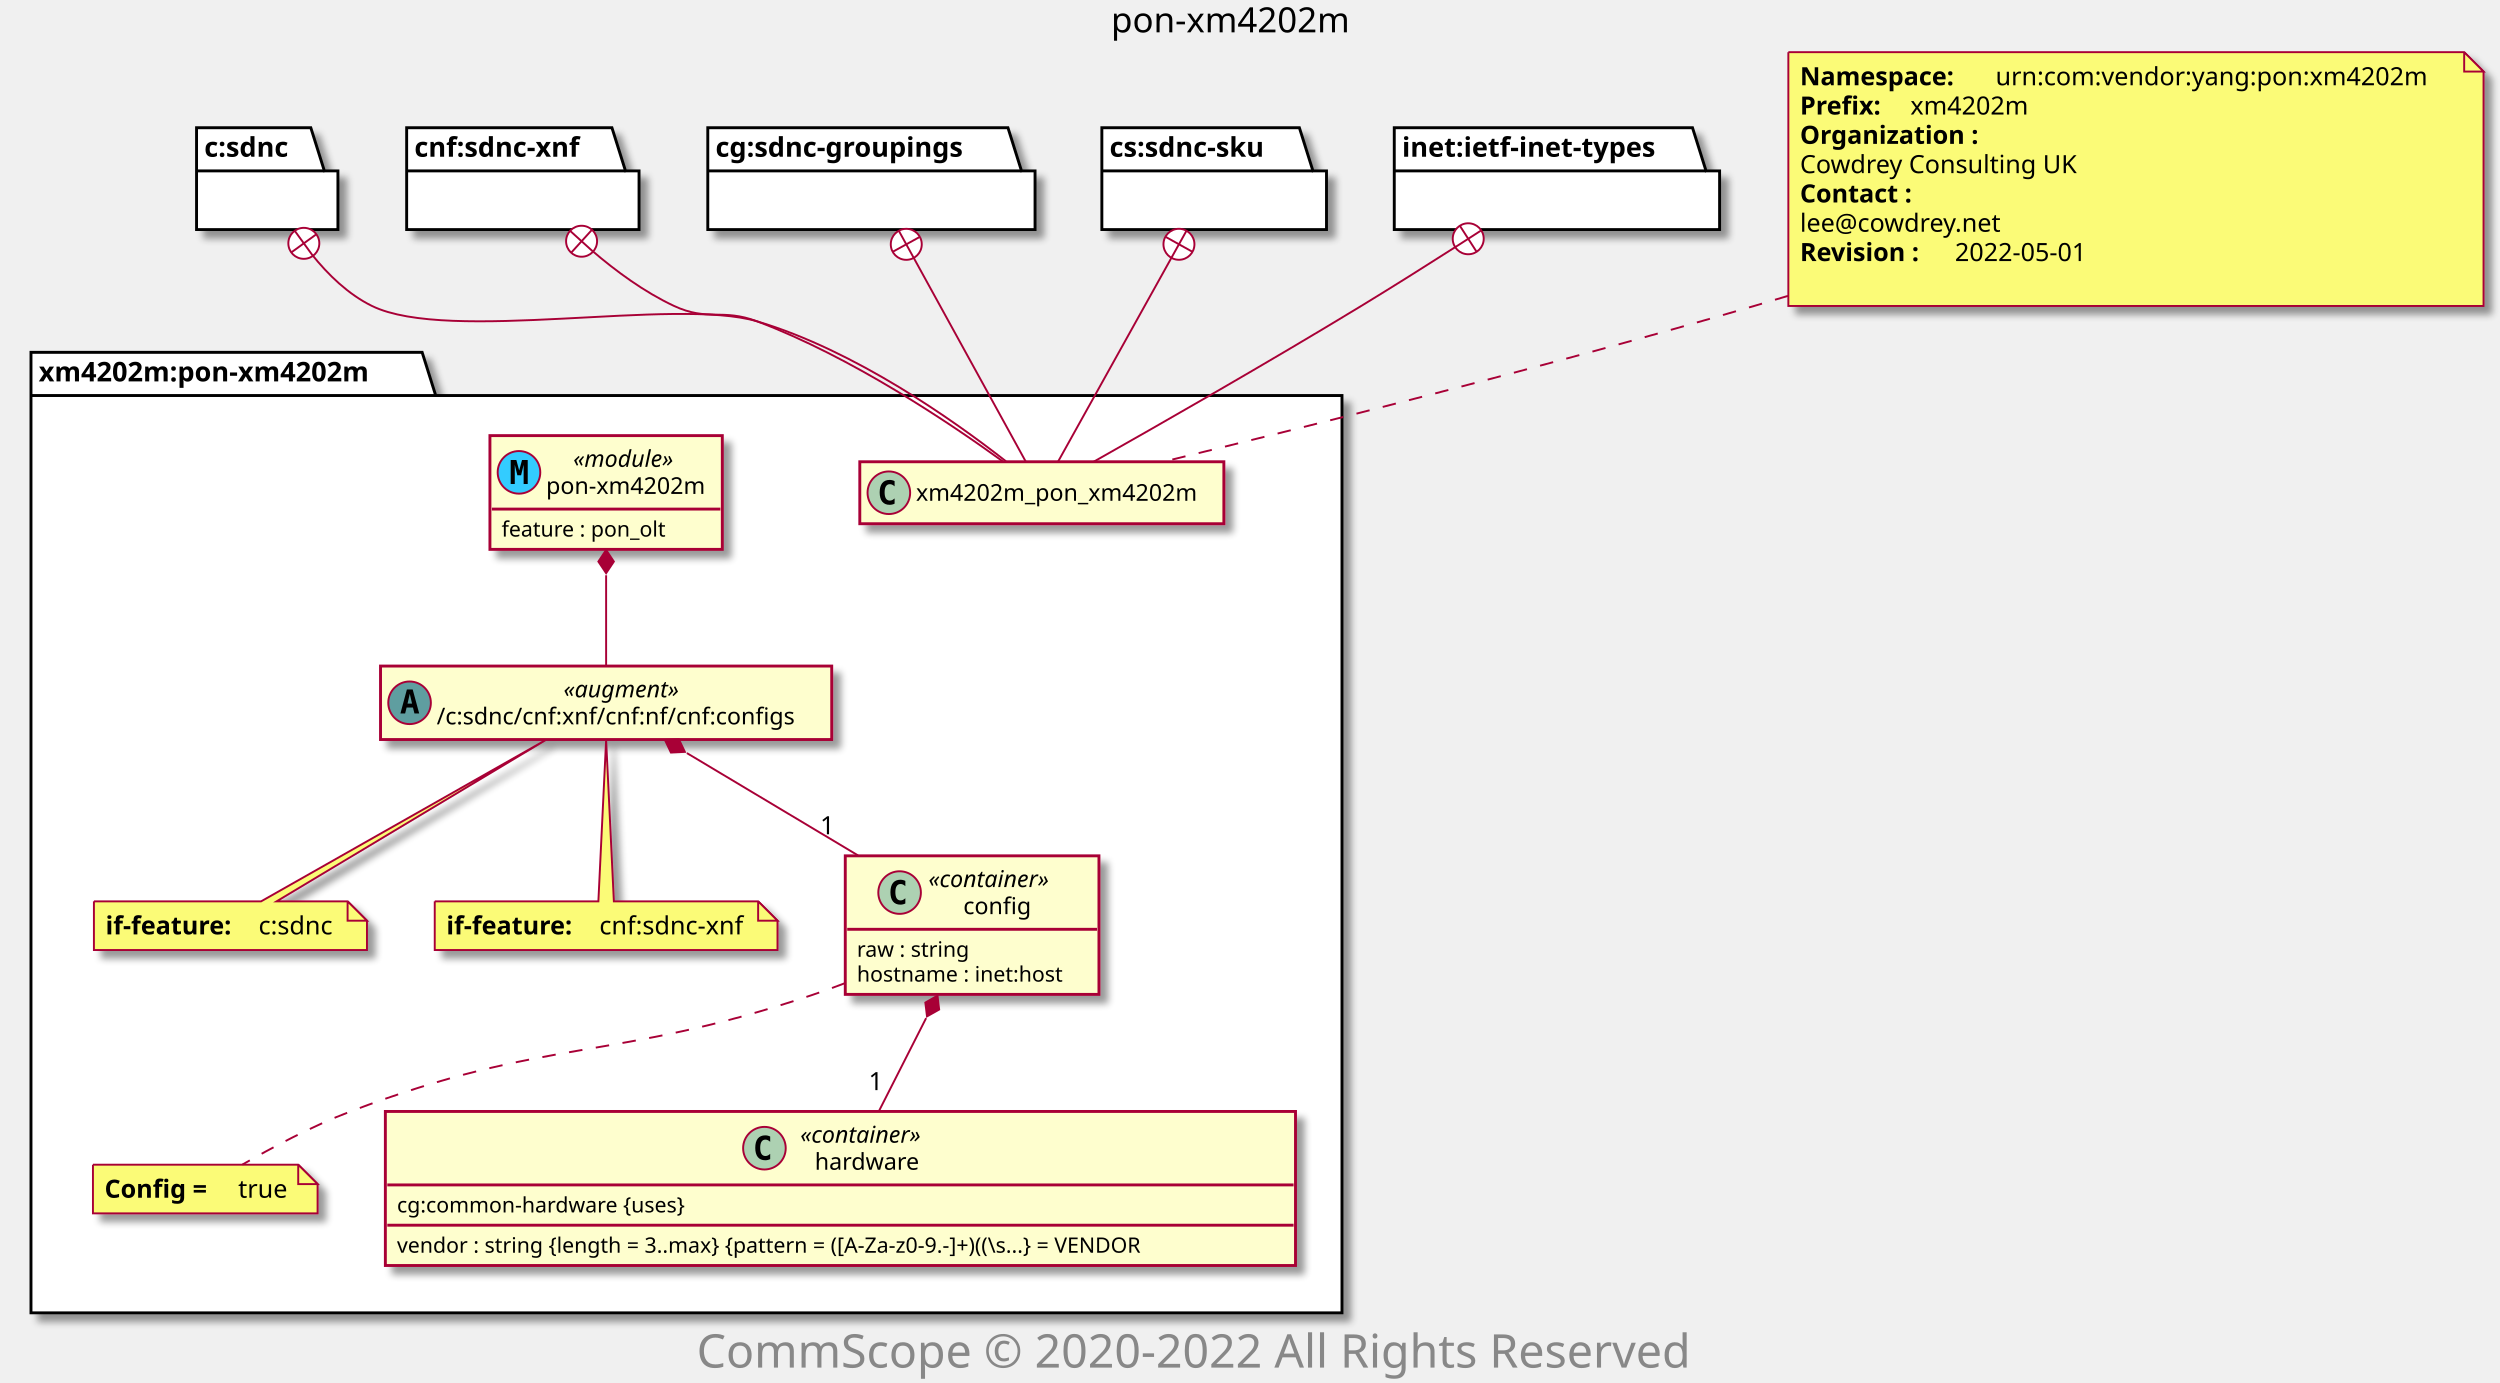
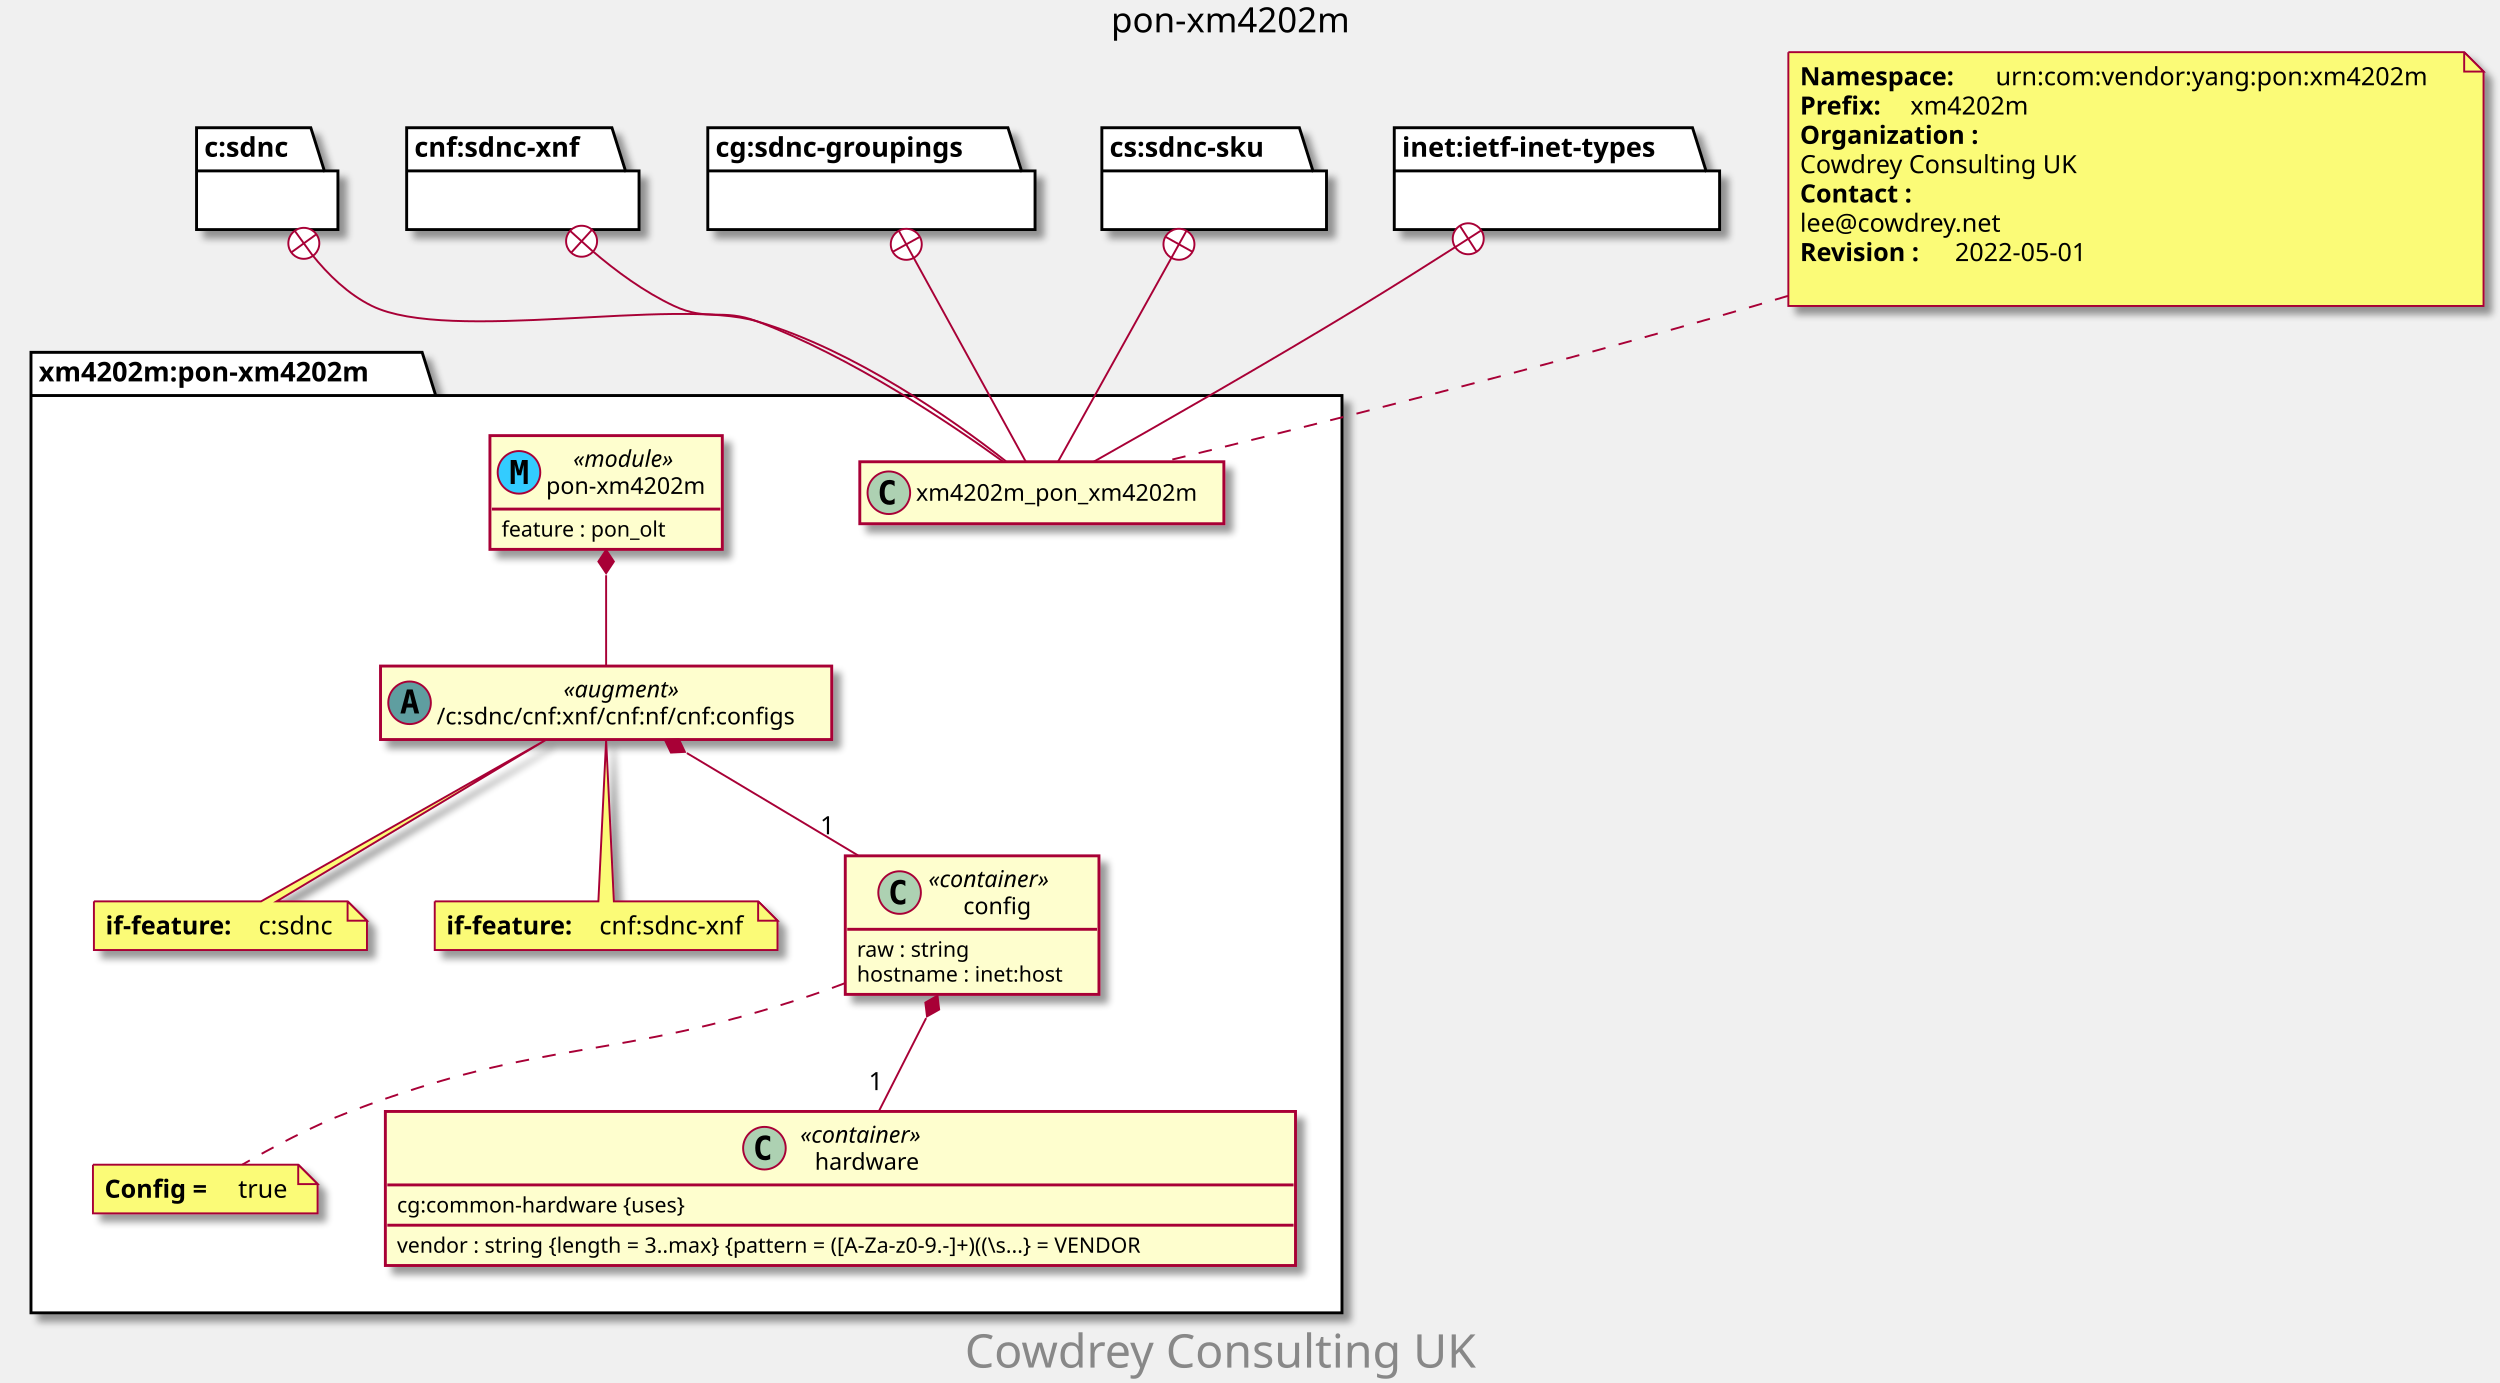
<svg xmlns="http://www.w3.org/2000/svg" contentScriptType="application/ecmascript" contentStyleType="text/css" height="714px" preserveAspectRatio="none" style="width:1291px;height:714px;background:#FFFFFF;" version="1.1" viewBox="0 0 1291 714" width="1291px" zoomAndPan="magnify">
  <defs>
-     <filter height="300%" id="fx8q44n1nw65m" width="300%" x="-1" y="-1">
+     <filter height="300%" id="fbuisq5aoct7p" width="300%" x="-1" y="-1">
      <feGaussianBlur result="blurOut" stdDeviation="2.0" />
      <feColorMatrix in="blurOut" result="blurOut2" type="matrix" values="0 0 0 0 0 0 0 0 0 0 0 0 0 0 0 0 0 0 .4 0" />
      <feOffset dx="4.0" dy="4.0" in="blurOut2" result="blurOut3" />
      <feBlend in="SourceGraphic" in2="blurOut3" mode="normal" />
    </filter>
  </defs>
  <g>
    <text fill="#000000" font-family="sans-serif" font-size="18" lengthAdjust="spacing" textLength="129" x="573.75" y="16.708">pon-xm4202m</text>
-     <polygon fill="#FFFFFF" filter="url(#fx8q44n1nw65m)" points="16,181.953,218,181.953,225,204.25,693,204.25,693,677.953,16,677.953,16,181.953" style="stroke:#000000;stroke-width:1.5;" />
+     <polygon fill="#FFFFFF" filter="url(#fbuisq5aoct7p)" points="16,181.953,218,181.953,225,204.25,693,204.25,693,677.953,16,677.953,16,181.953" style="stroke:#000000;stroke-width:1.5;" />
    <line style="stroke:#000000;stroke-width:1.5;" x1="16" x2="225" y1="204.25" y2="204.25" />
    <text fill="#000000" font-family="sans-serif" font-size="14" font-weight="bold" lengthAdjust="spacing" textLength="196" x="20" y="196.948">xm4202m:pon-xm4202m</text>
-     <polygon fill="#FFFFFF" filter="url(#fx8q44n1nw65m)" points="101.5,65.953,160.5,65.953,167.5,88.25,174.5,88.25,174.5,118.547,101.5,118.547,101.5,65.953" style="stroke:#000000;stroke-width:1.5;" />
+     <polygon fill="#FFFFFF" filter="url(#fbuisq5aoct7p)" points="101.5,65.953,160.5,65.953,167.5,88.25,174.5,88.25,174.5,118.547,101.5,118.547,101.5,65.953" style="stroke:#000000;stroke-width:1.5;" />
    <line style="stroke:#000000;stroke-width:1.5;" x1="101.5" x2="167.5" y1="88.25" y2="88.25" />
    <text fill="#000000" font-family="sans-serif" font-size="14" font-weight="bold" lengthAdjust="spacing" textLength="53" x="105.5" y="80.948">c:sdnc</text>
-     <polygon fill="#FFFFFF" filter="url(#fx8q44n1nw65m)" points="210,65.953,316,65.953,323,88.25,330,88.25,330,118.547,210,118.547,210,65.953" style="stroke:#000000;stroke-width:1.5;" />
+     <polygon fill="#FFFFFF" filter="url(#fbuisq5aoct7p)" points="210,65.953,316,65.953,323,88.25,330,88.25,330,118.547,210,118.547,210,65.953" style="stroke:#000000;stroke-width:1.5;" />
    <line style="stroke:#000000;stroke-width:1.5;" x1="210" x2="323" y1="88.25" y2="88.25" />
    <text fill="#000000" font-family="sans-serif" font-size="14" font-weight="bold" lengthAdjust="spacing" textLength="100" x="214" y="80.948">cnf:sdnc-xnf</text>
-     <polygon fill="#FFFFFF" filter="url(#fx8q44n1nw65m)" points="365.5,65.953,520.5,65.953,527.5,88.25,534.5,88.25,534.5,118.547,365.5,118.547,365.5,65.953" style="stroke:#000000;stroke-width:1.5;" />
+     <polygon fill="#FFFFFF" filter="url(#fbuisq5aoct7p)" points="365.5,65.953,520.5,65.953,527.5,88.25,534.5,88.25,534.5,118.547,365.5,118.547,365.5,65.953" style="stroke:#000000;stroke-width:1.5;" />
    <line style="stroke:#000000;stroke-width:1.5;" x1="365.5" x2="527.5" y1="88.25" y2="88.25" />
    <text fill="#000000" font-family="sans-serif" font-size="14" font-weight="bold" lengthAdjust="spacing" textLength="149" x="369.5" y="80.948">cg:sdnc-groupings</text>
-     <polygon fill="#FFFFFF" filter="url(#fx8q44n1nw65m)" points="569,65.953,671,65.953,678,88.25,685,88.25,685,118.547,569,118.547,569,65.953" style="stroke:#000000;stroke-width:1.5;" />
+     <polygon fill="#FFFFFF" filter="url(#fbuisq5aoct7p)" points="569,65.953,671,65.953,678,88.25,685,88.25,685,118.547,569,118.547,569,65.953" style="stroke:#000000;stroke-width:1.5;" />
    <line style="stroke:#000000;stroke-width:1.5;" x1="569" x2="678" y1="88.25" y2="88.25" />
    <text fill="#000000" font-family="sans-serif" font-size="14" font-weight="bold" lengthAdjust="spacing" textLength="96" x="573" y="80.948">cs:sdnc-sku</text>
-     <polygon fill="#FFFFFF" filter="url(#fx8q44n1nw65m)" points="720,65.953,874,65.953,881,88.25,888,88.25,888,118.547,720,118.547,720,65.953" style="stroke:#000000;stroke-width:1.5;" />
+     <polygon fill="#FFFFFF" filter="url(#fbuisq5aoct7p)" points="720,65.953,874,65.953,881,88.25,888,88.25,888,118.547,720,118.547,720,65.953" style="stroke:#000000;stroke-width:1.5;" />
    <line style="stroke:#000000;stroke-width:1.5;" x1="720" x2="881" y1="88.25" y2="88.25" />
    <text fill="#000000" font-family="sans-serif" font-size="14" font-weight="bold" lengthAdjust="spacing" textLength="148" x="724" y="80.948">inet:ietf-inet-types</text>
-     <rect fill="#FEFECE" filter="url(#fx8q44n1nw65m)" height="32" id="xm4202m_pon_xm4202m" style="stroke:#A80036;stroke-width:1.5;" width="188" x="444" y="238.453" />
+     <rect fill="#FEFECE" filter="url(#fbuisq5aoct7p)" height="32" id="xm4202m_pon_xm4202m" style="stroke:#A80036;stroke-width:1.5;" width="188" x="444" y="238.453" />
    <ellipse cx="459" cy="254.453" fill="#ADD1B2" rx="11" ry="11" style="stroke:#A80036;stroke-width:1.0;" />
    <path d="M461.969,260.094 Q461.391,260.391 460.75,260.531 Q460.109,260.688 459.406,260.688 Q456.906,260.688 455.578,259.047 Q454.266,257.391 454.266,254.266 Q454.266,251.141 455.578,249.484 Q456.906,247.828 459.406,247.828 Q460.109,247.828 460.75,247.984 Q461.406,248.141 461.969,248.438 L461.969,251.156 Q461.344,250.578 460.75,250.312 Q460.156,250.031 459.531,250.031 Q458.188,250.031 457.5,251.109 Q456.812,252.172 456.812,254.266 Q456.812,256.359 457.5,257.438 Q458.188,258.5 459.531,258.5 Q460.156,258.5 460.75,258.234 Q461.344,257.953 461.969,257.375 L461.969,260.094 Z " fill="#000000" />
    <text fill="#000000" font-family="sans-serif" font-size="12" lengthAdjust="spacing" textLength="156" x="473" y="258.607">xm4202m_pon_xm4202m</text>
-     <rect codeLine="32" fill="#FEFECE" filter="url(#fx8q44n1nw65m)" height="58.742" id="pon_xm4202m" style="stroke:#A80036;stroke-width:1.5;" width="120" x="253" y="224.953" />
+     <rect codeLine="32" fill="#FEFECE" filter="url(#fbuisq5aoct7p)" height="58.742" id="pon_xm4202m" style="stroke:#A80036;stroke-width:1.5;" width="120" x="253" y="224.953" />
    <ellipse cx="268" cy="243.922" fill="#33CCFF" rx="11" ry="11" style="stroke:#A80036;stroke-width:1.0;" />
    <path d="M263.719,237.531 L266.641,237.531 L268.109,242.969 L269.578,237.531 L272.516,237.531 L272.516,249.922 L270.406,249.922 L270.406,240 L269.094,245.422 L267.156,245.422 L265.828,240 L265.828,249.922 L263.719,249.922 L263.719,237.531 Z " fill="#000000" />
    <text fill="#000000" font-family="sans-serif" font-size="12" font-style="italic" lengthAdjust="spacing" textLength="60" x="296" y="241.092">«module»</text>
    <text fill="#000000" font-family="sans-serif" font-size="12" lengthAdjust="spacing" textLength="88" x="282" y="255.06">pon-xm4202m</text>
    <line style="stroke:#A80036;stroke-width:1.5;" x1="254" x2="372" y1="262.891" y2="262.891" />
    <text fill="#000000" font-family="sans-serif" font-size="11" lengthAdjust="spacing" textLength="94" x="259" y="277.101">feature : pon_olt</text>
-     <rect codeLine="34" fill="#FEFECE" filter="url(#fx8q44n1nw65m)" height="37.938" id="c_sdnc_cnf_xnf_cnf_nf_cnf_configs" style="stroke:#A80036;stroke-width:1.5;" width="233" x="196.5" y="343.953" />
+     <rect codeLine="34" fill="#FEFECE" filter="url(#fbuisq5aoct7p)" height="37.938" id="c_sdnc_cnf_xnf_cnf_nf_cnf_configs" style="stroke:#A80036;stroke-width:1.5;" width="233" x="196.5" y="343.953" />
    <ellipse cx="211.5" cy="362.922" fill="#5F9EA0" rx="11" ry="11" style="stroke:#A80036;stroke-width:1.0;" />
    <path d="M211.609,358.266 L210.453,363.344 L212.781,363.344 L211.609,358.266 Z M210.125,356.031 L213.109,356.031 L216.469,368.422 L214.016,368.422 L213.25,365.359 L209.969,365.359 L209.219,368.422 L206.781,368.422 L210.125,356.031 Z " fill="#000000" />
    <text fill="#000000" font-family="sans-serif" font-size="12" font-style="italic" lengthAdjust="spacing" textLength="70" x="291" y="360.092">«augment»</text>
    <text fill="#000000" font-family="sans-serif" font-size="12" lengthAdjust="spacing" textLength="201" x="225.5" y="374.06">/c:sdnc/cnf:xnf/cnf:nf/cnf:configs</text>
-     <path d="M48.5,465.453 L48.5,490.586 A0,0 0 0 0 48.5,490.586 L189.5,490.586 A0,0 0 0 0 189.5,490.586 L189.5,475.453 L179.5,465.453 L142.84,465.453 L281.83,382.113 L134.84,465.453 L48.5,465.453 A0,0 0 0 0 48.5,465.453 " fill="#FBFB77" filter="url(#fx8q44n1nw65m)" style="stroke:#A80036;stroke-width:1.0;" />
+     <path d="M48.5,465.453 L48.5,490.586 A0,0 0 0 0 48.5,490.586 L189.5,490.586 A0,0 0 0 0 189.5,490.586 L189.5,475.453 L179.5,465.453 L142.84,465.453 L281.83,382.113 L134.84,465.453 L48.5,465.453 A0,0 0 0 0 48.5,465.453 " fill="#FBFB77" filter="url(#fbuisq5aoct7p)" style="stroke:#A80036;stroke-width:1.0;" />
    <path d="M179.5,465.453 L179.5,475.453 L189.5,475.453 L179.5,465.453 " fill="#FBFB77" style="stroke:#A80036;stroke-width:1.0;" />
    <text fill="#000000" font-family="sans-serif" font-size="13" font-weight="bold" lengthAdjust="spacing" textLength="74" x="54.5" y="482.52">if-feature:</text>
    <text fill="#000000" font-family="sans-serif" font-size="13" lengthAdjust="spacing" textLength="41" x="133.5" y="482.52">c:sdnc</text>
-     <path d="M224.5,465.453 L224.5,490.586 A0,0 0 0 0 224.5,490.586 L401.5,490.586 A0,0 0 0 0 401.5,490.586 L401.5,475.453 L391.5,465.453 L317,465.453 L313,382.113 L309,465.453 L224.5,465.453 A0,0 0 0 0 224.5,465.453 " fill="#FBFB77" filter="url(#fx8q44n1nw65m)" style="stroke:#A80036;stroke-width:1.0;" />
+     <path d="M224.5,465.453 L224.5,490.586 A0,0 0 0 0 224.5,490.586 L401.5,490.586 A0,0 0 0 0 401.5,490.586 L401.5,475.453 L391.5,465.453 L317,465.453 L313,382.113 L309,465.453 L224.5,465.453 A0,0 0 0 0 224.5,465.453 " fill="#FBFB77" filter="url(#fbuisq5aoct7p)" style="stroke:#A80036;stroke-width:1.0;" />
    <path d="M391.5,465.453 L391.5,475.453 L401.5,475.453 L391.5,465.453 " fill="#FBFB77" style="stroke:#A80036;stroke-width:1.0;" />
    <text fill="#000000" font-family="sans-serif" font-size="13" font-weight="bold" lengthAdjust="spacing" textLength="74" x="230.5" y="482.52">if-feature:</text>
    <text fill="#000000" font-family="sans-serif" font-size="13" lengthAdjust="spacing" textLength="77" x="309.5" y="482.52">cnf:sdnc-xnf</text>
-     <rect codeLine="42" fill="#FEFECE" filter="url(#fx8q44n1nw65m)" height="71.547" id="sdnc_I_sdnc_I_xnf_I_nf_I_configs_I_config" style="stroke:#A80036;stroke-width:1.5;" width="131" x="436.5" y="441.953" />
+     <rect codeLine="42" fill="#FEFECE" filter="url(#fbuisq5aoct7p)" height="71.547" id="sdnc_I_sdnc_I_xnf_I_nf_I_configs_I_config" style="stroke:#A80036;stroke-width:1.5;" width="131" x="436.5" y="441.953" />
    <ellipse cx="464.55" cy="460.922" fill="#ADD1B2" rx="11" ry="11" style="stroke:#A80036;stroke-width:1.0;" />
    <path d="M467.519,466.562 Q466.941,466.859 466.3,467 Q465.659,467.156 464.956,467.156 Q462.456,467.156 461.128,465.516 Q459.816,463.859 459.816,460.734 Q459.816,457.609 461.128,455.953 Q462.456,454.297 464.956,454.297 Q465.659,454.297 466.3,454.453 Q466.956,454.609 467.519,454.906 L467.519,457.625 Q466.894,457.047 466.3,456.781 Q465.706,456.5 465.081,456.5 Q463.738,456.5 463.05,457.578 Q462.363,458.641 462.363,460.734 Q462.363,462.828 463.05,463.906 Q463.738,464.969 465.081,464.969 Q465.706,464.969 466.3,464.703 Q466.894,464.422 467.519,463.844 L467.519,466.562 Z " fill="#000000" />
    <text fill="#000000" font-family="sans-serif" font-size="12" font-style="italic" lengthAdjust="spacing" textLength="74" x="479.45" y="458.092">«container»</text>
    <text fill="#000000" font-family="sans-serif" font-size="12" lengthAdjust="spacing" textLength="38" x="497.45" y="472.06">config</text>
    <line style="stroke:#A80036;stroke-width:1.5;" x1="437.5" x2="566.5" y1="479.891" y2="479.891" />
    <text fill="#000000" font-family="sans-serif" font-size="11" lengthAdjust="spacing" textLength="66" x="442.5" y="494.101">raw : string</text>
    <text fill="#000000" font-family="sans-serif" font-size="11" lengthAdjust="spacing" textLength="119" x="442.5" y="506.906">hostname : inet:host</text>
-     <path d="M48,601.453 L48,626.586 L164,626.586 L164,611.453 L154,601.453 L48,601.453 " fill="#FBFB77" filter="url(#fx8q44n1nw65m)" style="stroke:#A80036;stroke-width:1.0;" />
+     <path d="M48,601.453 L48,626.586 L164,626.586 L164,611.453 L154,601.453 L48,601.453 " fill="#FBFB77" filter="url(#fbuisq5aoct7p)" style="stroke:#A80036;stroke-width:1.0;" />
    <path d="M154,601.453 L154,611.453 L164,611.453 L154,601.453 " fill="#FBFB77" style="stroke:#A80036;stroke-width:1.0;" />
    <text fill="#000000" font-family="sans-serif" font-size="13" font-weight="bold" lengthAdjust="spacing" textLength="64" x="54" y="618.52">Config =</text>
    <text fill="#000000" font-family="sans-serif" font-size="13" lengthAdjust="spacing" textLength="26" x="123" y="618.52">true</text>
-     <rect codeLine="49" fill="#FEFECE" filter="url(#fx8q44n1nw65m)" height="79.547" id="sdnc_I_sdnc_I_xnf_I_nf_I_configs_I_config_I_hardware" style="stroke:#A80036;stroke-width:1.5;" width="470" x="199" y="573.953" />
+     <rect codeLine="49" fill="#FEFECE" filter="url(#fbuisq5aoct7p)" height="79.547" id="sdnc_I_sdnc_I_xnf_I_nf_I_configs_I_config_I_hardware" style="stroke:#A80036;stroke-width:1.5;" width="470" x="199" y="573.953" />
    <ellipse cx="394.75" cy="592.922" fill="#ADD1B2" rx="11" ry="11" style="stroke:#A80036;stroke-width:1.0;" />
    <path d="M397.719,598.562 Q397.141,598.859 396.5,599 Q395.859,599.156 395.156,599.156 Q392.656,599.156 391.328,597.516 Q390.016,595.859 390.016,592.734 Q390.016,589.609 391.328,587.953 Q392.656,586.297 395.156,586.297 Q395.859,586.297 396.5,586.453 Q397.156,586.609 397.719,586.906 L397.719,589.625 Q397.094,589.047 396.5,588.781 Q395.906,588.5 395.281,588.5 Q393.938,588.5 393.25,589.578 Q392.562,590.641 392.562,592.734 Q392.562,594.828 393.25,595.906 Q393.938,596.969 395.281,596.969 Q395.906,596.969 396.5,596.703 Q397.094,596.422 397.719,595.844 L397.719,598.562 Z " fill="#000000" />
    <text fill="#000000" font-family="sans-serif" font-size="12" font-style="italic" lengthAdjust="spacing" textLength="74" x="413.25" y="590.092">«container»</text>
    <text fill="#000000" font-family="sans-serif" font-size="12" lengthAdjust="spacing" textLength="59" x="420.75" y="604.061">hardware</text>
    <line style="stroke:#A80036;stroke-width:1.5;" x1="200" x2="668" y1="611.891" y2="611.891" />
    <text fill="#000000" font-family="sans-serif" font-size="11" lengthAdjust="spacing" textLength="170" x="205" y="626.101">cg:common-hardware {uses}</text>
    <line style="stroke:#A80036;stroke-width:1.5;" x1="200" x2="668" y1="632.695" y2="632.695" />
    <text fill="#000000" font-family="sans-serif" font-size="11" lengthAdjust="spacing" textLength="458" x="205" y="646.906">vendor : string {length = 3..max} {pattern = ([A-Za-z0-9.-]+)((\s...}   = VENDOR</text>
-     <path d="M923.5,26.953 L923.5,158.016 L1282.5,158.016 L1282.5,36.953 L1272.5,26.953 L923.5,26.953 " fill="#FBFB77" filter="url(#fx8q44n1nw65m)" style="stroke:#A80036;stroke-width:1.0;" />
+     <path d="M923.5,26.953 L923.5,158.016 L1282.5,158.016 L1282.5,36.953 L1272.5,26.953 L923.5,26.953 " fill="#FBFB77" filter="url(#fbuisq5aoct7p)" style="stroke:#A80036;stroke-width:1.0;" />
    <path d="M1272.5,26.953 L1272.5,36.953 L1282.5,36.953 L1272.5,26.953 " fill="#FBFB77" style="stroke:#A80036;stroke-width:1.0;" />
    <text fill="#000000" font-family="sans-serif" font-size="13" font-weight="bold" lengthAdjust="spacing" textLength="92" x="929.5" y="44.02">Namespace:</text>
    <text fill="#000000" font-family="sans-serif" font-size="13" lengthAdjust="spacing" textLength="233" x="1030.5" y="44.02">urn:com:vendor:yang:pon:xm4202m</text>
    <text fill="#000000" font-family="sans-serif" font-size="13" font-weight="bold" lengthAdjust="spacing" textLength="48" x="929.5" y="59.153">Prefix:</text>
    <text fill="#000000" font-family="sans-serif" font-size="13" lengthAdjust="spacing" textLength="65" x="986.5" y="59.153">xm4202m</text>
    <text fill="#000000" font-family="sans-serif" font-size="13" font-weight="bold" lengthAdjust="spacing" textLength="104" x="929.5" y="74.286">Organization :</text>
    <text fill="#000000" font-family="sans-serif" font-size="13" lengthAdjust="spacing" textLength="147" x="929.5" y="89.418">Cowdrey Consulting UK</text>
    <text fill="#000000" font-family="sans-serif" font-size="13" font-weight="bold" lengthAdjust="spacing" textLength="67" x="929.5" y="104.551">Contact :</text>
    <text fill="#000000" font-family="sans-serif" font-size="13" lengthAdjust="spacing" textLength="109" x="929.5" y="119.684">lee@cowdrey.net</text>
    <text fill="#000000" font-family="sans-serif" font-size="13" font-weight="bold" lengthAdjust="spacing" textLength="71" x="929.5" y="134.817">Revision :</text>
    <text fill="#000000" font-family="sans-serif" font-size="13" lengthAdjust="spacing" textLength="74" x="1009.5" y="134.817">2022-05-01</text>
    <text fill="#000000" font-family="sans-serif" font-size="13" lengthAdjust="spacing" textLength="0" x="933.5" y="149.95" />
    <path d="M923.31,152.793 C917.48,154.563 911.7,156.283 906,157.953 C799.59,189.143 674.36,220.523 600.84,238.413 " fill="none" id="GMN8-xm4202m_pon_xm4202m" style="stroke:#A80036;stroke-width:1.0;stroke-dasharray:7.0,7.0;" />
    <path codeLine="27" d="M161.05,131.403 C169.42,141.873 179.85,151.983 192,157.953 C231.72,177.483 348.57,153.363 391,165.953 C441.68,180.993 492.95,217.423 519.49,238.223 " fill="none" id="c_sdnc-backto-xm4202m_pon_xm4202m" style="stroke:#A80036;stroke-width:1.0;" />
    <ellipse cx="156.894" cy="125.661" fill="#FFFFFF" rx="8" ry="8" style="stroke:#A80036;stroke-width:1.0;" />
    <line style="stroke:#A80036;stroke-width:1.0;" x1="161.589" x2="152.2" y1="132.139" y2="119.183" />
    <line style="stroke:#A80036;stroke-width:1.0;" x1="150.417" x2="163.372" y1="130.355" y2="120.966" />
    <path codeLine="28" d="M305.62,129.343 C318.09,140.063 332.8,150.843 348,157.953 C365.61,166.183 372.81,159.093 391,165.953 C439.64,184.283 490.47,218.443 517.77,238.223 " fill="none" id="cnf_sdnc_xnf-backto-xm4202m_pon_xm4202m" style="stroke:#A80036;stroke-width:1.0;" />
    <ellipse cx="300.328" cy="124.575" fill="#FFFFFF" rx="8" ry="8" style="stroke:#A80036;stroke-width:1.0;" />
    <line style="stroke:#A80036;stroke-width:1.0;" x1="306.256" x2="294.4" y1="129.947" y2="119.203" />
    <line style="stroke:#A80036;stroke-width:1.0;" x1="294.956" x2="305.7" y1="130.503" y2="118.647" />
    <path codeLine="29" d="M471.42,132.393 C490.2,166.533 516.5,214.363 529.72,238.403 " fill="none" id="cg_sdnc_groupings-backto-xm4202m_pon_xm4202m" style="stroke:#A80036;stroke-width:1.0;" />
    <ellipse cx="467.995" cy="126.173" fill="#FFFFFF" rx="8" ry="8" style="stroke:#A80036;stroke-width:1.0;" />
    <line style="stroke:#A80036;stroke-width:1.0;" x1="471.851" x2="464.14" y1="133.183" y2="119.163" />
    <line style="stroke:#A80036;stroke-width:1.0;" x1="460.986" x2="475.005" y1="130.028" y2="122.317" />
    <path codeLine="30" d="M605.34,132.393 C586.35,166.533 559.74,214.363 546.37,238.403 " fill="none" id="cs_sdnc_sku-backto-xm4202m_pon_xm4202m" style="stroke:#A80036;stroke-width:1.0;" />
    <ellipse cx="608.809" cy="126.153" fill="#FFFFFF" rx="8" ry="8" style="stroke:#A80036;stroke-width:1.0;" />
    <line style="stroke:#A80036;stroke-width:1.0;" x1="604.918" x2="612.7" y1="133.143" y2="119.163" />
    <line style="stroke:#A80036;stroke-width:1.0;" x1="601.819" x2="615.799" y1="122.262" y2="130.044" />
    <path codeLine="31" d="M752.18,127.163 C736.47,137.213 719.11,148.153 703,157.953 C654.79,187.283 597.61,219.903 564.79,238.423 " fill="none" id="inet_ietf_inet_types-backto-xm4202m_pon_xm4202m" style="stroke:#A80036;stroke-width:1.0;" />
    <ellipse cx="758.192" cy="123.301" fill="#FFFFFF" rx="8" ry="8" style="stroke:#A80036;stroke-width:1.0;" />
    <line style="stroke:#A80036;stroke-width:1.0;" x1="751.464" x2="764.92" y1="127.629" y2="118.973" />
    <line style="stroke:#A80036;stroke-width:1.0;" x1="753.864" x2="762.52" y1="116.573" y2="130.029" />
    <path codeLine="35" d="M313,297.083 C313,313.243 313,330.913 313,343.723 " fill="none" id="pon_xm4202m-backto-c_sdnc_cnf_xnf_cnf_nf_cnf_configs" style="stroke:#A80036;stroke-width:1.0;" />
    <polygon fill="#A80036" points="313,283.993,309,289.993,313,295.993,317,289.993,313,283.993" style="stroke:#A80036;stroke-width:1.0;" />
    <path codeLine="43" d="M354.7,388.883 C380.65,404.403 414.44,424.603 443.1,441.743 " fill="none" id="c_sdnc_cnf_xnf_cnf_nf_cnf_configs-backto-sdnc_I_sdnc_I_xnf_I_nf_I_configs_I_config" style="stroke:#A80036;stroke-width:1.0;" />
    <polygon fill="#A80036" points="343.37,382.113,346.467,388.625,353.669,388.272,350.572,381.759,343.37,382.113" style="stroke:#A80036;stroke-width:1.0;" />
    <text fill="#000000" font-family="sans-serif" font-size="13" lengthAdjust="spacing" textLength="8" x="423.503" y="430.805">1</text>
    <path d="M436.2,507.763 C430.43,509.973 424.64,512.063 419,513.953 C315.55,548.583 282.97,535.193 181,573.953 C161.25,581.463 139.98,592.863 125.16,601.403 " fill="none" id="sdnc_I_sdnc_I_xnf_I_nf_I_configs_I_config-GMN28" style="stroke:#A80036;stroke-width:1.0;stroke-dasharray:7.0,7.0;" />
    <path codeLine="50" d="M478.25,525.753 C470.3,541.423 461.53,558.713 453.9,573.733 " fill="none" id="sdnc_I_sdnc_I_xnf_I_nf_I_configs_I_config-backto-sdnc_I_sdnc_I_xnf_I_nf_I_configs_I_config_I_hardware" style="stroke:#A80036;stroke-width:1.0;" />
    <polygon fill="#A80036" points="484.13,514.163,477.848,517.704,478.7,524.864,484.982,521.324,484.13,514.163" style="stroke:#A80036;stroke-width:1.0;" />
    <text fill="#000000" font-family="sans-serif" font-size="13" lengthAdjust="spacing" textLength="8" x="448.533" y="562.945">1</text>
-     <text fill="#888888" font-family="sans-serif" font-size="24" lengthAdjust="spacing" textLength="557" x="359.75" y="706.231">CommScope © 2020-2022 All Rights Reserved</text>
+     <text fill="#888888" font-family="sans-serif" font-size="24" lengthAdjust="spacing" textLength="280" x="498.25" y="706.231">Cowdrey Consulting UK</text>
  </g>
</svg>
